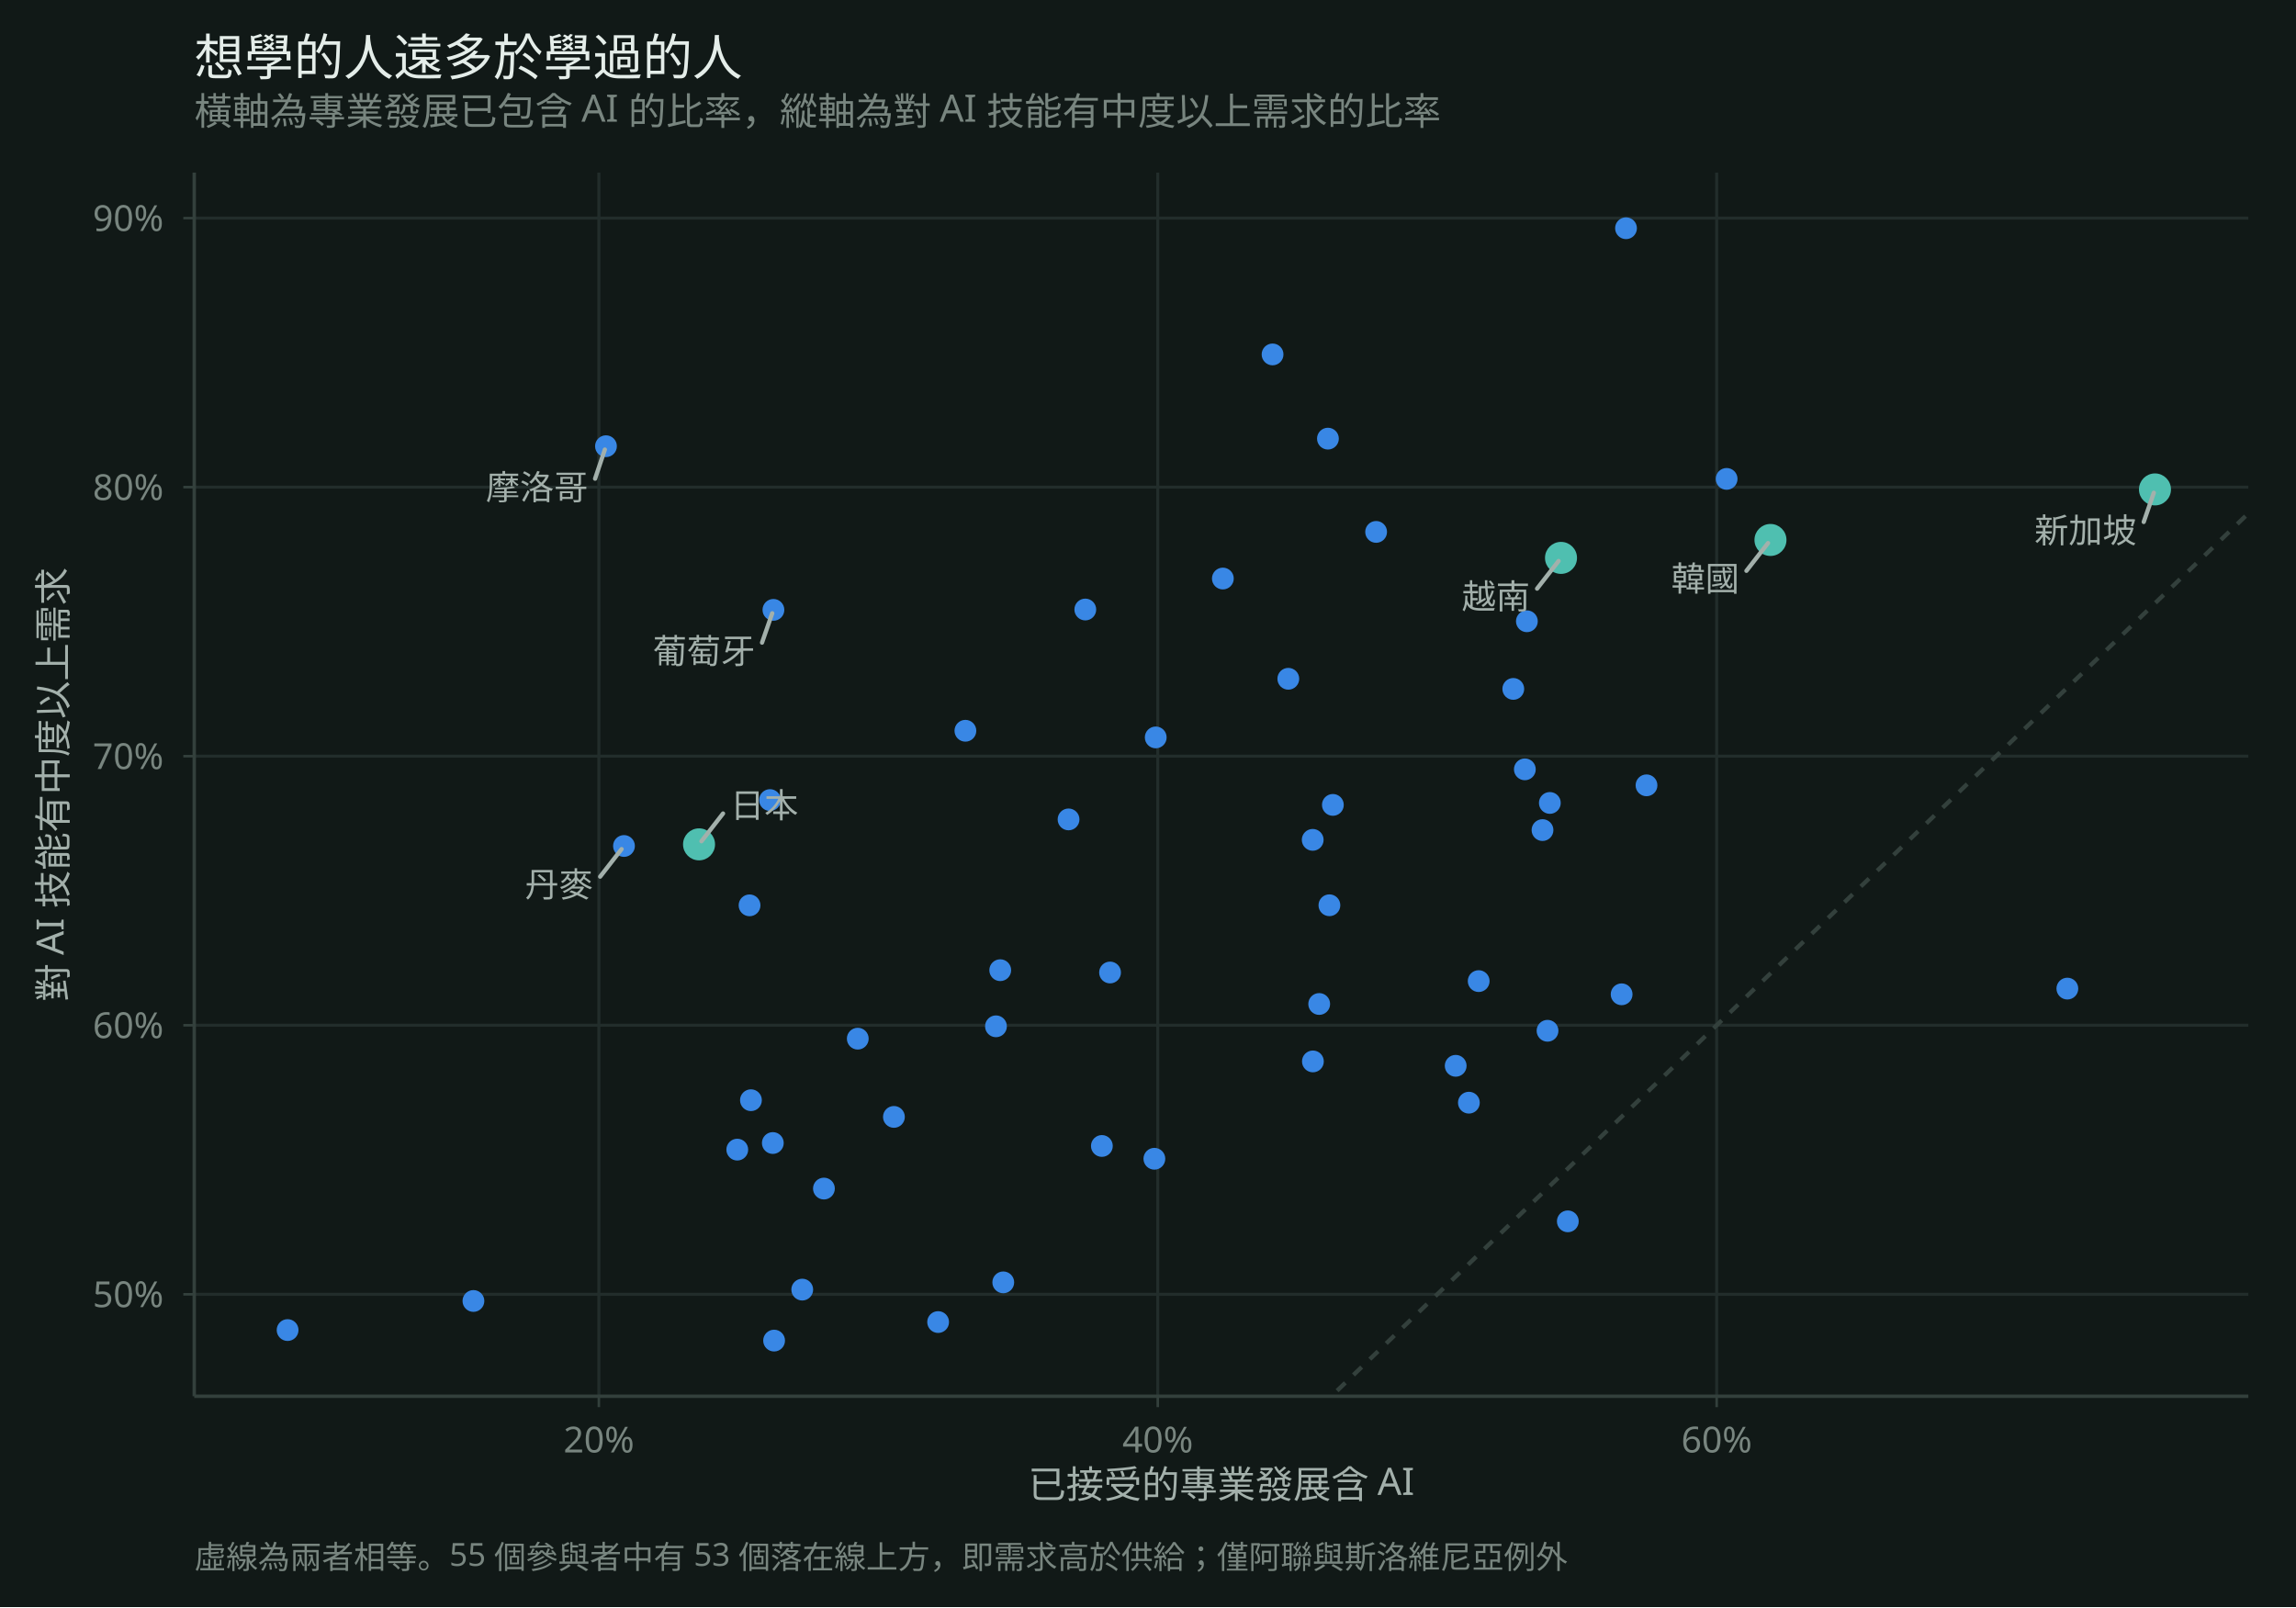
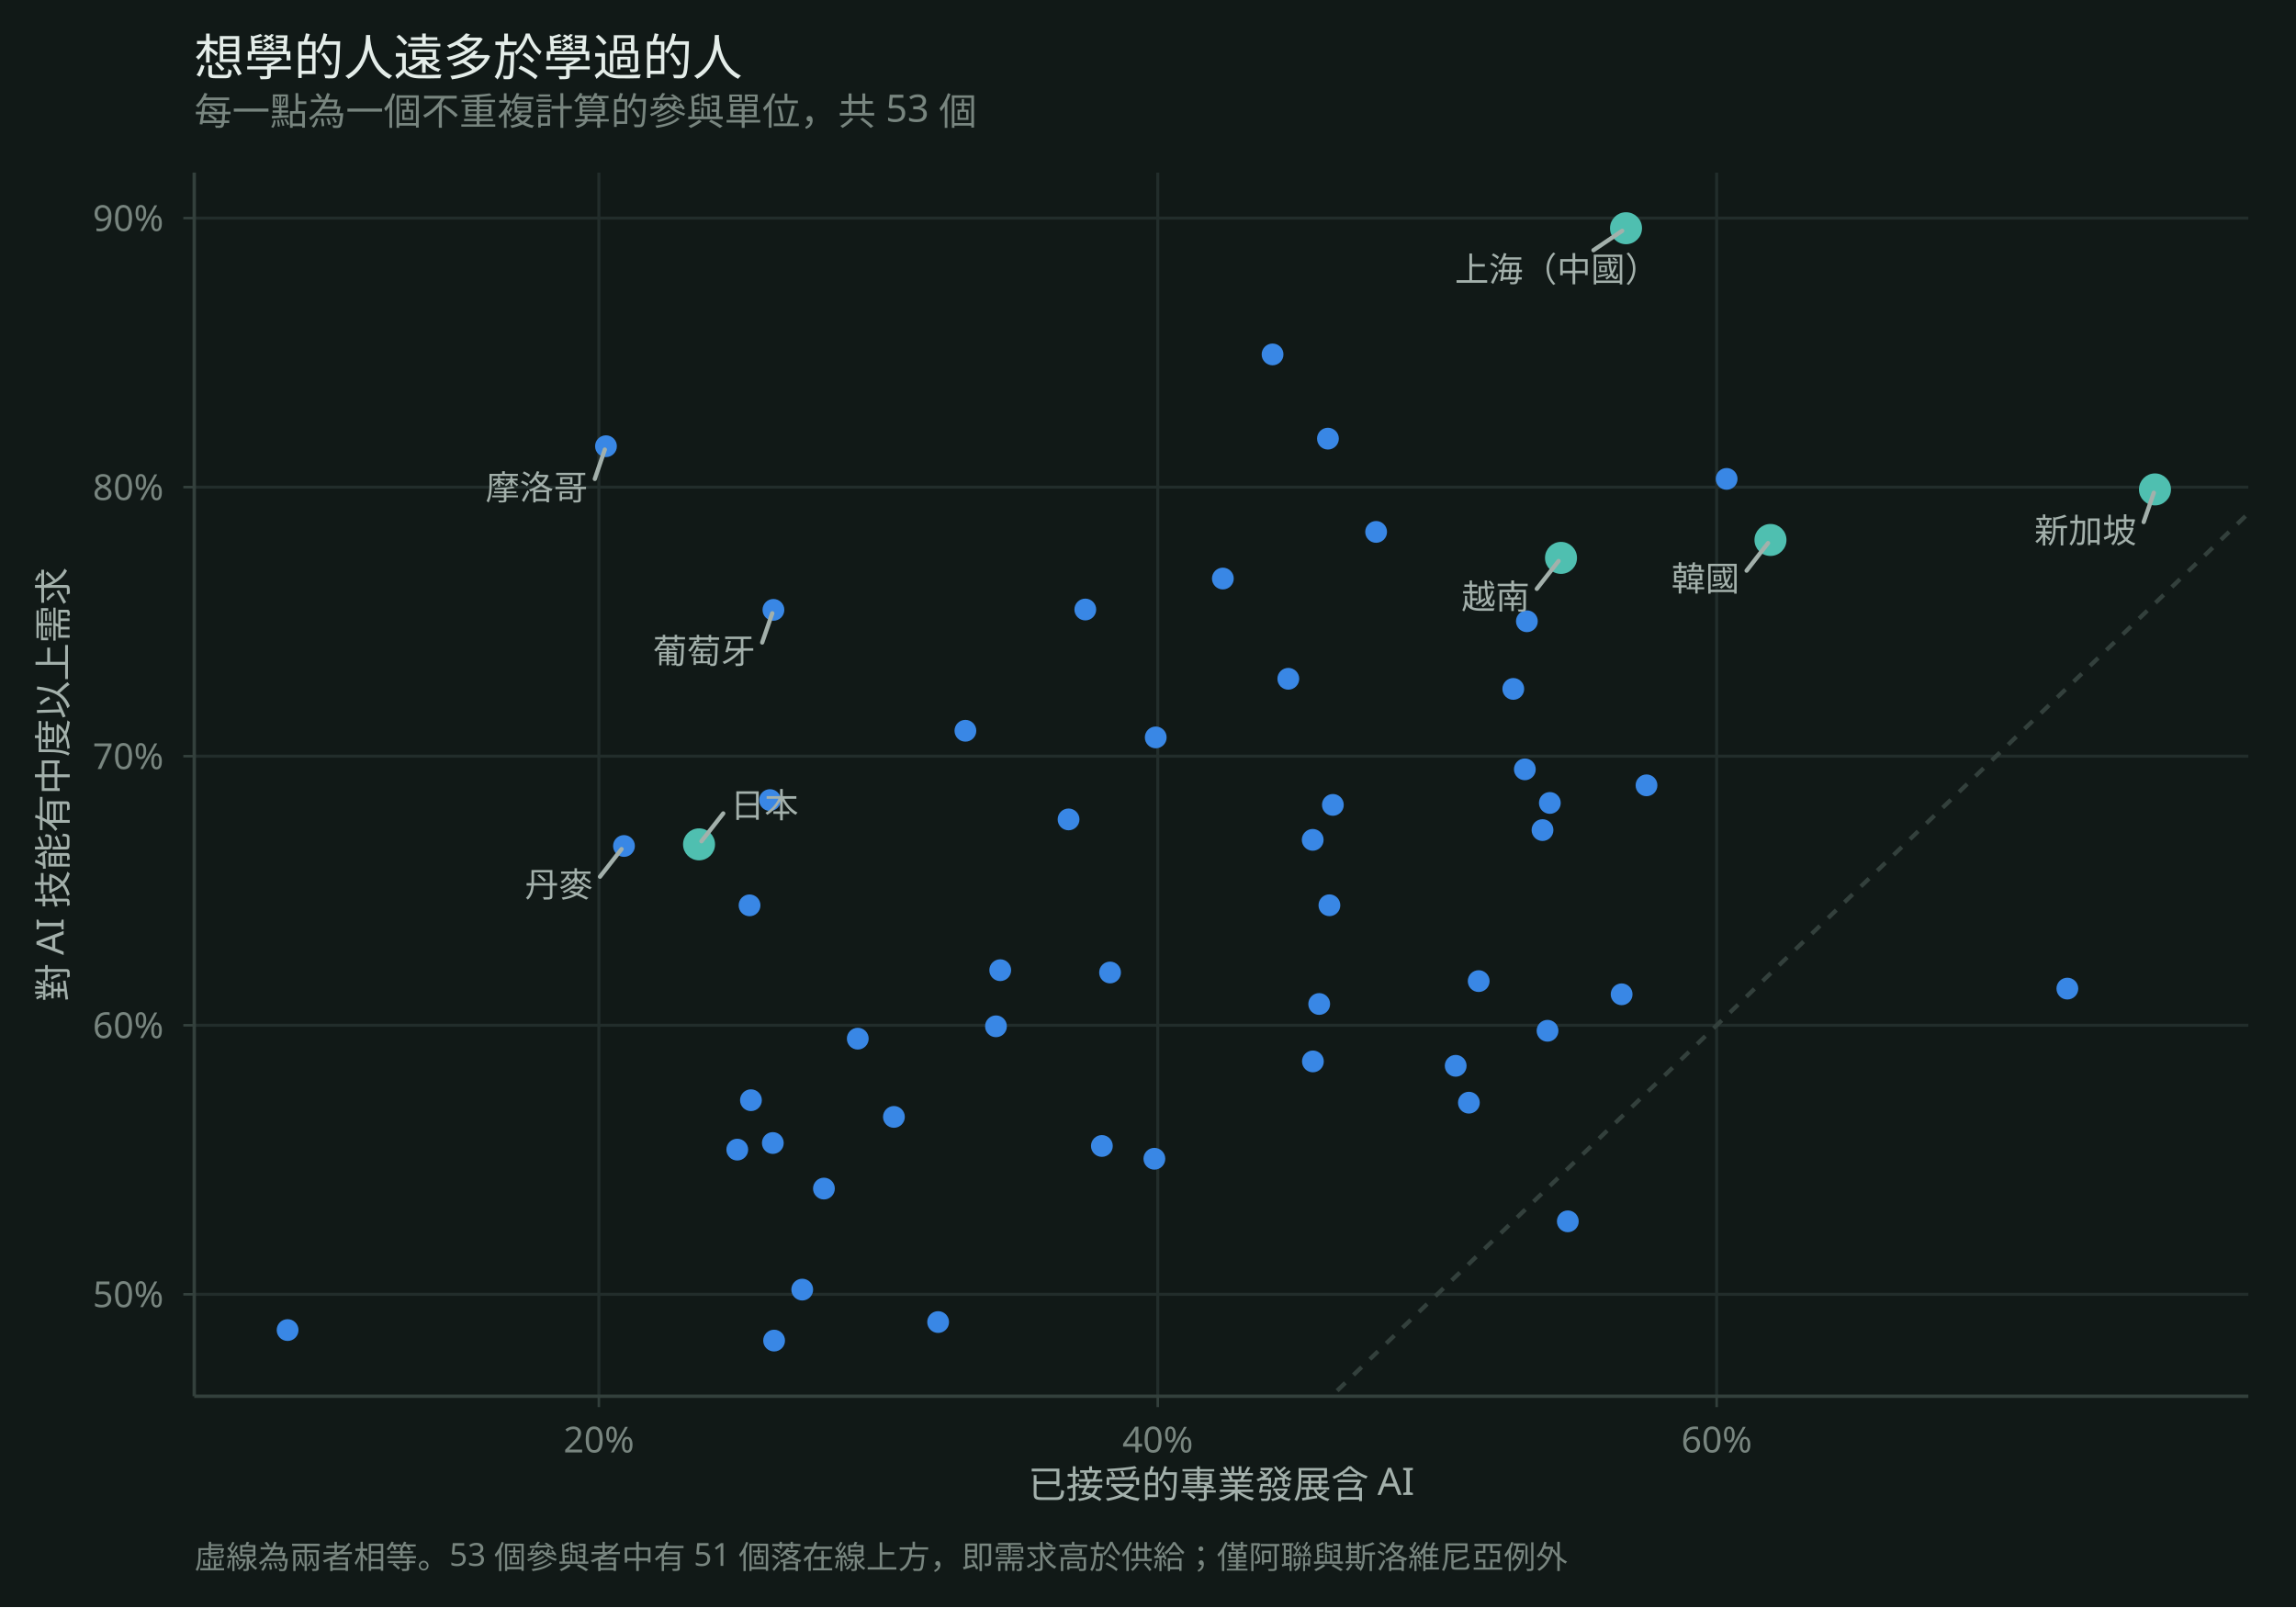
<svg xmlns="http://www.w3.org/2000/svg" width="576.00pt" height="403.20pt" viewBox="0 0 576.00 403.20">
  <g class="svglite">
    <defs>
      <style type="text/css">
    .svglite line, .svglite polyline, .svglite polygon, .svglite path, .svglite rect, .svglite circle {
      fill: none;
      stroke: #000000;
      stroke-linecap: round;
      stroke-linejoin: round;
      stroke-miterlimit: 10.00;
    }
    .svglite text {
      white-space: pre;
    }
    .svglite g.glyphgroup path {
      fill: inherit;
      stroke: none;
    }
  </style>
    </defs>
    <rect width="100%" height="100%" style="stroke: none; fill: #111917;" />
    <defs>
      <clipPath id="cpMC4wMHw1NzYuMDB8MC4wMHw0MDMuMjA=">
        <rect x="0.00" y="0.00" width="576.00" height="403.20" />
      </clipPath>
    </defs>
    <g clip-path="url(#cpMC4wMHw1NzYuMDB8MC4wMHw0MDMuMjA=)">
      <rect x="0.00" y="0.00" width="576.00" height="403.20" style="stroke-width: 1.07; stroke: none; fill: #111917;" />
    </g>
    <defs>
      <clipPath id="cpNDguNzN8NTY0LjA0fDQzLjMwfDM1MC4zMA==">
        <rect x="48.73" y="43.30" width="515.32" height="306.99" />
      </clipPath>
    </defs>
    <g clip-path="url(#cpNDguNzN8NTY0LjA0fDQzLjMwfDM1MC4zMA==)">
      <rect x="48.73" y="43.30" width="515.32" height="306.99" style="stroke-width: 1.07; stroke: none; fill: #111917;" />
      <polyline points="48.73,324.73 564.04,324.73 " style="stroke-width: 0.75; stroke: #222D2B; stroke-linecap: butt;" />
      <polyline points="48.73,257.23 564.04,257.23 " style="stroke-width: 0.75; stroke: #222D2B; stroke-linecap: butt;" />
      <polyline points="48.73,189.72 564.04,189.72 " style="stroke-width: 0.75; stroke: #222D2B; stroke-linecap: butt;" />
      <polyline points="48.73,122.22 564.04,122.22 " style="stroke-width: 0.75; stroke: #222D2B; stroke-linecap: butt;" />
      <polyline points="48.73,54.72 564.04,54.72 " style="stroke-width: 0.75; stroke: #222D2B; stroke-linecap: butt;" />
      <polyline points="150.24,350.30 150.24,43.30 " style="stroke-width: 0.75; stroke: #222D2B; stroke-linecap: butt;" />
      <polyline points="290.45,350.30 290.45,43.30 " style="stroke-width: 0.75; stroke: #222D2B; stroke-linecap: butt;" />
      <polyline points="430.66,350.30 430.66,43.30 " style="stroke-width: 0.75; stroke: #222D2B; stroke-linecap: butt;" />
      <line x1="15.17" y1="657.29" x2="971.67" y2="-263.69" style="stroke-width: 1.07; stroke: #33403C; stroke-dasharray: 2.85,2.85; stroke-linecap: butt;" />
      <circle cx="330.95" cy="251.89" r="2.38" style="stroke-width: 0.71; stroke: #3987E5; fill: #3987E5;" />
      <circle cx="518.64" cy="248.03" r="2.38" style="stroke-width: 0.71; stroke: #3987E5; fill: #3987E5;" />
      <circle cx="386.97" cy="208.26" r="2.38" style="stroke-width: 0.71; stroke: #3987E5; fill: #3987E5;" />
      <circle cx="250.93" cy="243.41" r="2.38" style="stroke-width: 0.71; stroke: #3987E5; fill: #3987E5;" />
      <circle cx="368.50" cy="276.65" r="2.38" style="stroke-width: 0.71; stroke: #3987E5; fill: #3987E5;" />
      <circle cx="201.26" cy="323.55" r="2.38" style="stroke-width: 0.71; stroke: #3987E5; fill: #3987E5;" />
-       <circle cx="251.69" cy="321.73" r="2.38" style="stroke-width: 0.71; stroke: #3987E5; fill: #3987E5;" />
-       <circle cx="118.77" cy="326.40" r="2.38" style="stroke-width: 0.71; stroke: #3987E5; fill: #3987E5;" />
      <circle cx="193.88" cy="286.77" r="2.38" style="stroke-width: 0.71; stroke: #3987E5; fill: #3987E5;" />
      <circle cx="383.05" cy="155.87" r="2.38" style="stroke-width: 0.71; stroke: #3987E5; fill: #3987E5;" />
      <circle cx="323.20" cy="170.30" r="2.38" style="stroke-width: 0.71; stroke: #3987E5; fill: #3987E5;" />
      <circle cx="406.82" cy="249.46" r="2.38" style="stroke-width: 0.71; stroke: #3987E5; fill: #3987E5;" />
      <circle cx="306.78" cy="145.15" r="2.38" style="stroke-width: 0.71; stroke: #3987E5; fill: #3987E5;" />
      <circle cx="345.23" cy="133.45" r="2.38" style="stroke-width: 0.71; stroke: #3987E5; fill: #3987E5;" />
      <circle cx="319.25" cy="88.92" r="2.38" style="stroke-width: 0.71; stroke: #3987E5; fill: #3987E5;" />
-       <circle cx="407.92" cy="57.26" r="2.38" style="stroke-width: 0.71; stroke: #3987E5; fill: #3987E5;" />
+       <circle cx="407.92" cy="57.26" r="3.66" style="stroke-width: 0.71; stroke: #4FBFB0; fill: #4FBFB0;" />
      <circle cx="289.94" cy="185.01" r="2.38" style="stroke-width: 0.71; stroke: #3987E5; fill: #3987E5;" />
      <circle cx="388.23" cy="258.61" r="2.38" style="stroke-width: 0.71; stroke: #3987E5; fill: #3987E5;" />
      <circle cx="156.54" cy="212.25" r="2.38" style="stroke-width: 0.71; stroke: #3987E5; fill: #3987E5;" />
      <circle cx="193.17" cy="200.73" r="2.38" style="stroke-width: 0.71; stroke: #3987E5; fill: #3987E5;" />
      <circle cx="365.19" cy="267.40" r="2.38" style="stroke-width: 0.71; stroke: #3987E5; fill: #3987E5;" />
      <circle cx="278.48" cy="243.99" r="2.38" style="stroke-width: 0.71; stroke: #3987E5; fill: #3987E5;" />
      <circle cx="72.15" cy="333.70" r="2.38" style="stroke-width: 0.71; stroke: #3987E5; fill: #3987E5;" />
      <circle cx="276.43" cy="287.51" r="2.38" style="stroke-width: 0.71; stroke: #3987E5; fill: #3987E5;" />
      <circle cx="188.39" cy="276.03" r="2.38" style="stroke-width: 0.71; stroke: #3987E5; fill: #3987E5;" />
      <circle cx="188.04" cy="227.14" r="2.38" style="stroke-width: 0.71; stroke: #3987E5; fill: #3987E5;" />
      <circle cx="379.64" cy="172.84" r="2.38" style="stroke-width: 0.71; stroke: #3987E5; fill: #3987E5;" />
      <circle cx="194.20" cy="336.34" r="2.38" style="stroke-width: 0.71; stroke: #3987E5; fill: #3987E5;" />
      <circle cx="175.37" cy="211.84" r="3.66" style="stroke-width: 0.71; stroke: #4FBFB0; fill: #4FBFB0;" />
      <circle cx="433.16" cy="120.15" r="2.38" style="stroke-width: 0.71; stroke: #3987E5; fill: #3987E5;" />
      <circle cx="444.16" cy="135.47" r="3.66" style="stroke-width: 0.71; stroke: #4FBFB0; fill: #4FBFB0;" />
      <circle cx="334.38" cy="201.94" r="2.38" style="stroke-width: 0.71; stroke: #3987E5; fill: #3987E5;" />
      <circle cx="329.37" cy="266.30" r="2.38" style="stroke-width: 0.71; stroke: #3987E5; fill: #3987E5;" />
      <circle cx="152.02" cy="111.95" r="2.38" style="stroke-width: 0.71; stroke: #3987E5; fill: #3987E5;" />
      <circle cx="289.60" cy="290.72" r="2.38" style="stroke-width: 0.71; stroke: #3987E5; fill: #3987E5;" />
      <circle cx="272.27" cy="152.92" r="2.38" style="stroke-width: 0.71; stroke: #3987E5; fill: #3987E5;" />
      <circle cx="215.19" cy="260.59" r="2.38" style="stroke-width: 0.71; stroke: #3987E5; fill: #3987E5;" />
      <circle cx="235.35" cy="331.69" r="2.38" style="stroke-width: 0.71; stroke: #3987E5; fill: #3987E5;" />
      <circle cx="333.14" cy="110.05" r="2.38" style="stroke-width: 0.71; stroke: #3987E5; fill: #3987E5;" />
      <circle cx="370.96" cy="246.15" r="2.38" style="stroke-width: 0.71; stroke: #3987E5; fill: #3987E5;" />
      <circle cx="329.32" cy="210.71" r="2.38" style="stroke-width: 0.71; stroke: #3987E5; fill: #3987E5;" />
      <circle cx="194.03" cy="153.01" r="2.38" style="stroke-width: 0.71; stroke: #3987E5; fill: #3987E5;" />
      <circle cx="268.07" cy="205.58" r="2.38" style="stroke-width: 0.71; stroke: #3987E5; fill: #3987E5;" />
      <circle cx="388.81" cy="201.45" r="2.38" style="stroke-width: 0.71; stroke: #3987E5; fill: #3987E5;" />
      <circle cx="540.62" cy="122.79" r="3.66" style="stroke-width: 0.71; stroke: #4FBFB0; fill: #4FBFB0;" />
      <circle cx="206.70" cy="298.20" r="2.38" style="stroke-width: 0.71; stroke: #3987E5; fill: #3987E5;" />
      <circle cx="184.96" cy="288.43" r="2.38" style="stroke-width: 0.71; stroke: #3987E5; fill: #3987E5;" />
      <circle cx="393.32" cy="306.42" r="2.38" style="stroke-width: 0.71; stroke: #3987E5; fill: #3987E5;" />
      <circle cx="224.26" cy="280.22" r="2.38" style="stroke-width: 0.71; stroke: #3987E5; fill: #3987E5;" />
      <circle cx="242.19" cy="183.34" r="2.38" style="stroke-width: 0.71; stroke: #3987E5; fill: #3987E5;" />
      <circle cx="333.51" cy="227.12" r="2.38" style="stroke-width: 0.71; stroke: #3987E5; fill: #3987E5;" />
      <circle cx="413.06" cy="197.03" r="2.38" style="stroke-width: 0.71; stroke: #3987E5; fill: #3987E5;" />
      <circle cx="391.61" cy="139.97" r="3.66" style="stroke-width: 0.71; stroke: #4FBFB0; fill: #4FBFB0;" />
      <circle cx="249.86" cy="257.49" r="2.38" style="stroke-width: 0.71; stroke: #3987E5; fill: #3987E5;" />
      <circle cx="382.54" cy="193.02" r="2.38" style="stroke-width: 0.71; stroke: #3987E5; fill: #3987E5;" />
-       <line x1="150.56" y1="219.94" x2="155.94" y2="213.03" style="stroke-width: 1.07; stroke: #A3B0AB;" />
-       <line x1="181.39" y1="204.10" x2="175.98" y2="211.06" style="stroke-width: 1.07; stroke: #A3B0AB;" />
-       <line x1="438.13" y1="143.21" x2="443.55" y2="136.25" style="stroke-width: 1.07; stroke: #A3B0AB;" />
-       <line x1="149.29" y1="120.10" x2="151.74" y2="112.79" style="stroke-width: 1.07; stroke: #A3B0AB;" />
-       <line x1="191.17" y1="161.23" x2="193.73" y2="153.86" style="stroke-width: 1.07; stroke: #A3B0AB;" />
-       <line x1="537.80" y1="130.95" x2="540.33" y2="123.63" style="stroke-width: 1.07; stroke: #A3B0AB;" />
-       <line x1="385.61" y1="147.68" x2="391.00" y2="140.75" style="stroke-width: 1.07; stroke: #A3B0AB;" />
-       <text x="140.22" y="225.00" text-anchor="middle" style="font-size: 8.54px;fill: #A3B0AB; font-family: &quot;PingFang HK&quot;;" textLength="17.06px" lengthAdjust="spacingAndGlyphs">丹麥</text>
-       <text x="191.73" y="205.14" text-anchor="middle" style="font-size: 8.54px;fill: #A3B0AB; font-family: &quot;PingFang HK&quot;;" textLength="17.06px" lengthAdjust="spacingAndGlyphs">日本</text>
-       <text x="427.80" y="148.27" text-anchor="middle" style="font-size: 8.54px;fill: #A3B0AB; font-family: &quot;PingFang HK&quot;;" textLength="17.06px" lengthAdjust="spacingAndGlyphs">韓國</text>
-       <text x="134.69" y="125.34" text-anchor="middle" style="font-size: 8.54px;fill: #A3B0AB; font-family: &quot;PingFang HK&quot;;" textLength="25.59px" lengthAdjust="spacingAndGlyphs">摩洛哥</text>
-       <text x="176.58" y="166.45" text-anchor="middle" style="font-size: 8.54px;fill: #A3B0AB; font-family: &quot;PingFang HK&quot;;" textLength="25.59px" lengthAdjust="spacingAndGlyphs">葡萄牙</text>
-       <text x="523.20" y="136.18" text-anchor="middle" style="font-size: 8.54px;fill: #A3B0AB; font-family: &quot;PingFang HK&quot;;" textLength="25.59px" lengthAdjust="spacingAndGlyphs">新加坡</text>
-       <text x="375.28" y="152.74" text-anchor="middle" style="font-size: 8.54px;fill: #A3B0AB; font-family: &quot;PingFang HK&quot;;" textLength="17.06px" lengthAdjust="spacingAndGlyphs">越南</text>
+       <line x1="399.76" y1="62.77" x2="406.96" y2="57.91" style="stroke-width: 1.07; stroke: #A3B0AB;" />
+       <line x1="150.52" y1="219.95" x2="155.93" y2="213.03" style="stroke-width: 1.07; stroke: #A3B0AB;" />
+       <line x1="181.44" y1="204.08" x2="175.98" y2="211.06" style="stroke-width: 1.07; stroke: #A3B0AB;" />
+       <line x1="438.17" y1="143.17" x2="443.55" y2="136.25" style="stroke-width: 1.07; stroke: #A3B0AB;" />
+       <line x1="149.22" y1="120.16" x2="151.73" y2="112.79" style="stroke-width: 1.07; stroke: #A3B0AB;" />
+       <line x1="191.21" y1="161.20" x2="193.74" y2="153.86" style="stroke-width: 1.07; stroke: #A3B0AB;" />
+       <line x1="537.79" y1="130.97" x2="540.33" y2="123.63" style="stroke-width: 1.07; stroke: #A3B0AB;" />
+       <line x1="385.54" y1="147.73" x2="391.00" y2="140.75" style="stroke-width: 1.07; stroke: #A3B0AB;" />
+       <text x="390.59" y="70.66" text-anchor="middle" style="font-size: 8.54px;fill: #A3B0AB; font-family: &quot;PingFang HK&quot;;" textLength="51.19px" lengthAdjust="spacingAndGlyphs">上海（中國）</text>
+       <text x="140.19" y="225.01" text-anchor="middle" style="font-size: 8.54px;fill: #A3B0AB; font-family: &quot;PingFang HK&quot;;" textLength="17.06px" lengthAdjust="spacingAndGlyphs">丹麥</text>
+       <text x="191.77" y="205.12" text-anchor="middle" style="font-size: 8.54px;fill: #A3B0AB; font-family: &quot;PingFang HK&quot;;" textLength="17.06px" lengthAdjust="spacingAndGlyphs">日本</text>
+       <text x="427.84" y="148.24" text-anchor="middle" style="font-size: 8.54px;fill: #A3B0AB; font-family: &quot;PingFang HK&quot;;" textLength="17.06px" lengthAdjust="spacingAndGlyphs">韓國</text>
+       <text x="134.62" y="125.38" text-anchor="middle" style="font-size: 8.54px;fill: #A3B0AB; font-family: &quot;PingFang HK&quot;;" textLength="25.59px" lengthAdjust="spacingAndGlyphs">摩洛哥</text>
+       <text x="176.62" y="166.43" text-anchor="middle" style="font-size: 8.54px;fill: #A3B0AB; font-family: &quot;PingFang HK&quot;;" textLength="25.59px" lengthAdjust="spacingAndGlyphs">葡萄牙</text>
+       <text x="523.19" y="136.20" text-anchor="middle" style="font-size: 8.54px;fill: #A3B0AB; font-family: &quot;PingFang HK&quot;;" textLength="25.59px" lengthAdjust="spacingAndGlyphs">新加坡</text>
+       <text x="375.21" y="152.78" text-anchor="middle" style="font-size: 8.54px;fill: #A3B0AB; font-family: &quot;PingFang HK&quot;;" textLength="17.06px" lengthAdjust="spacingAndGlyphs">越南</text>
    </g>
    <g clip-path="url(#cpMC4wMHw1NzYuMDB8MC4wMHw0MDMuMjA=)">
      <polyline points="48.73,350.30 48.73,43.30 " style="stroke-width: 0.85; stroke: #33403C; stroke-linecap: butt;" />
      <text x="41.05" y="327.94" text-anchor="end" style="font-size: 9.00px;fill: #78857F; font-family: &quot;PingFang HK&quot;;" textLength="19.55px" lengthAdjust="spacingAndGlyphs">50%</text>
      <text x="41.05" y="260.44" text-anchor="end" style="font-size: 9.00px;fill: #78857F; font-family: &quot;PingFang HK&quot;;" textLength="19.55px" lengthAdjust="spacingAndGlyphs">60%</text>
      <text x="41.05" y="192.94" text-anchor="end" style="font-size: 9.00px;fill: #78857F; font-family: &quot;PingFang HK&quot;;" textLength="19.06px" lengthAdjust="spacingAndGlyphs">70%</text>
      <text x="41.05" y="125.44" text-anchor="end" style="font-size: 9.00px;fill: #78857F; font-family: &quot;PingFang HK&quot;;" textLength="19.55px" lengthAdjust="spacingAndGlyphs">80%</text>
      <text x="41.05" y="57.94" text-anchor="end" style="font-size: 9.00px;fill: #78857F; font-family: &quot;PingFang HK&quot;;" textLength="19.55px" lengthAdjust="spacingAndGlyphs">90%</text>
      <polyline points="45.99,324.73 48.73,324.73 " style="stroke-width: 0.64; stroke: #33403C; stroke-linecap: butt;" />
      <polyline points="45.99,257.23 48.73,257.23 " style="stroke-width: 0.64; stroke: #33403C; stroke-linecap: butt;" />
      <polyline points="45.99,189.72 48.73,189.72 " style="stroke-width: 0.64; stroke: #33403C; stroke-linecap: butt;" />
      <polyline points="45.99,122.22 48.73,122.22 " style="stroke-width: 0.64; stroke: #33403C; stroke-linecap: butt;" />
      <polyline points="45.99,54.72 48.73,54.72 " style="stroke-width: 0.64; stroke: #33403C; stroke-linecap: butt;" />
      <polyline points="48.73,350.30 564.04,350.30 " style="stroke-width: 0.85; stroke: #33403C; stroke-linecap: butt;" />
      <polyline points="150.24,353.04 150.24,350.30 " style="stroke-width: 0.64; stroke: #33403C; stroke-linecap: butt;" />
      <polyline points="290.45,353.04 290.45,350.30 " style="stroke-width: 0.64; stroke: #33403C; stroke-linecap: butt;" />
      <polyline points="430.66,353.04 430.66,350.30 " style="stroke-width: 0.64; stroke: #33403C; stroke-linecap: butt;" />
      <text x="150.24" y="364.40" text-anchor="middle" style="font-size: 9.00px;fill: #78857F; font-family: &quot;PingFang HK&quot;;" textLength="19.55px" lengthAdjust="spacingAndGlyphs">20%</text>
      <text x="290.45" y="364.40" text-anchor="middle" style="font-size: 9.00px;fill: #78857F; font-family: &quot;PingFang HK&quot;;" textLength="19.55px" lengthAdjust="spacingAndGlyphs">40%</text>
      <text x="430.66" y="364.40" text-anchor="middle" style="font-size: 9.00px;fill: #78857F; font-family: &quot;PingFang HK&quot;;" textLength="19.55px" lengthAdjust="spacingAndGlyphs">60%</text>
      <text x="306.39" y="375.84" text-anchor="middle" style="font-size: 9.50px;fill: #A3B0AB; font-family: &quot;PingFang HK&quot;;" textLength="97.14px" lengthAdjust="spacingAndGlyphs">已接受的專業發展含 AI</text>
      <text transform="translate(16.75,196.80) rotate(-90)" text-anchor="middle" style="font-size: 9.50px;fill: #A3B0AB; font-family: &quot;PingFang HK&quot;;" textLength="109.80px" lengthAdjust="spacingAndGlyphs">對 AI 技能有中度以上需求</text>
-       <text x="48.73" y="31.33" style="font-size: 9.50px;fill: #78857F; font-family: &quot;PingFang HK&quot;;" textLength="314.59px" lengthAdjust="spacingAndGlyphs">橫軸為專業發展已包含 AI 的比率，縱軸為對 AI 技能有中度以上需求的比率</text>
+       <text x="48.73" y="31.33" style="font-size: 9.50px;fill: #78857F; font-family: &quot;PingFang HK&quot;;" textLength="198.22px" lengthAdjust="spacingAndGlyphs">每一點為一個不重複計算的參與單位，共 53 個</text>
      <text x="48.73" y="18.89" style="font-size: 12.50px;fill: #E4EDE9; font-family: &quot;PingFang HK&quot;;" textLength="137.50px" lengthAdjust="spacingAndGlyphs">想學的人遠多於學過的人</text>
-       <text x="48.73" y="393.53" style="font-size: 8.00px;fill: #78857F; font-family: &quot;PingFang HK&quot;;" textLength="347.16px" lengthAdjust="spacingAndGlyphs">虛線為兩者相等。55 個參與者中有 53 個落在線上方，即需求高於供給；僅阿聯與斯洛維尼亞例外</text>
+       <text x="48.73" y="393.53" style="font-size: 8.00px;fill: #78857F; font-family: &quot;PingFang HK&quot;;" textLength="345.56px" lengthAdjust="spacingAndGlyphs">虛線為兩者相等。53 個參與者中有 51 個落在線上方，即需求高於供給；僅阿聯與斯洛維尼亞例外</text>
    </g>
  </g>
</svg>
